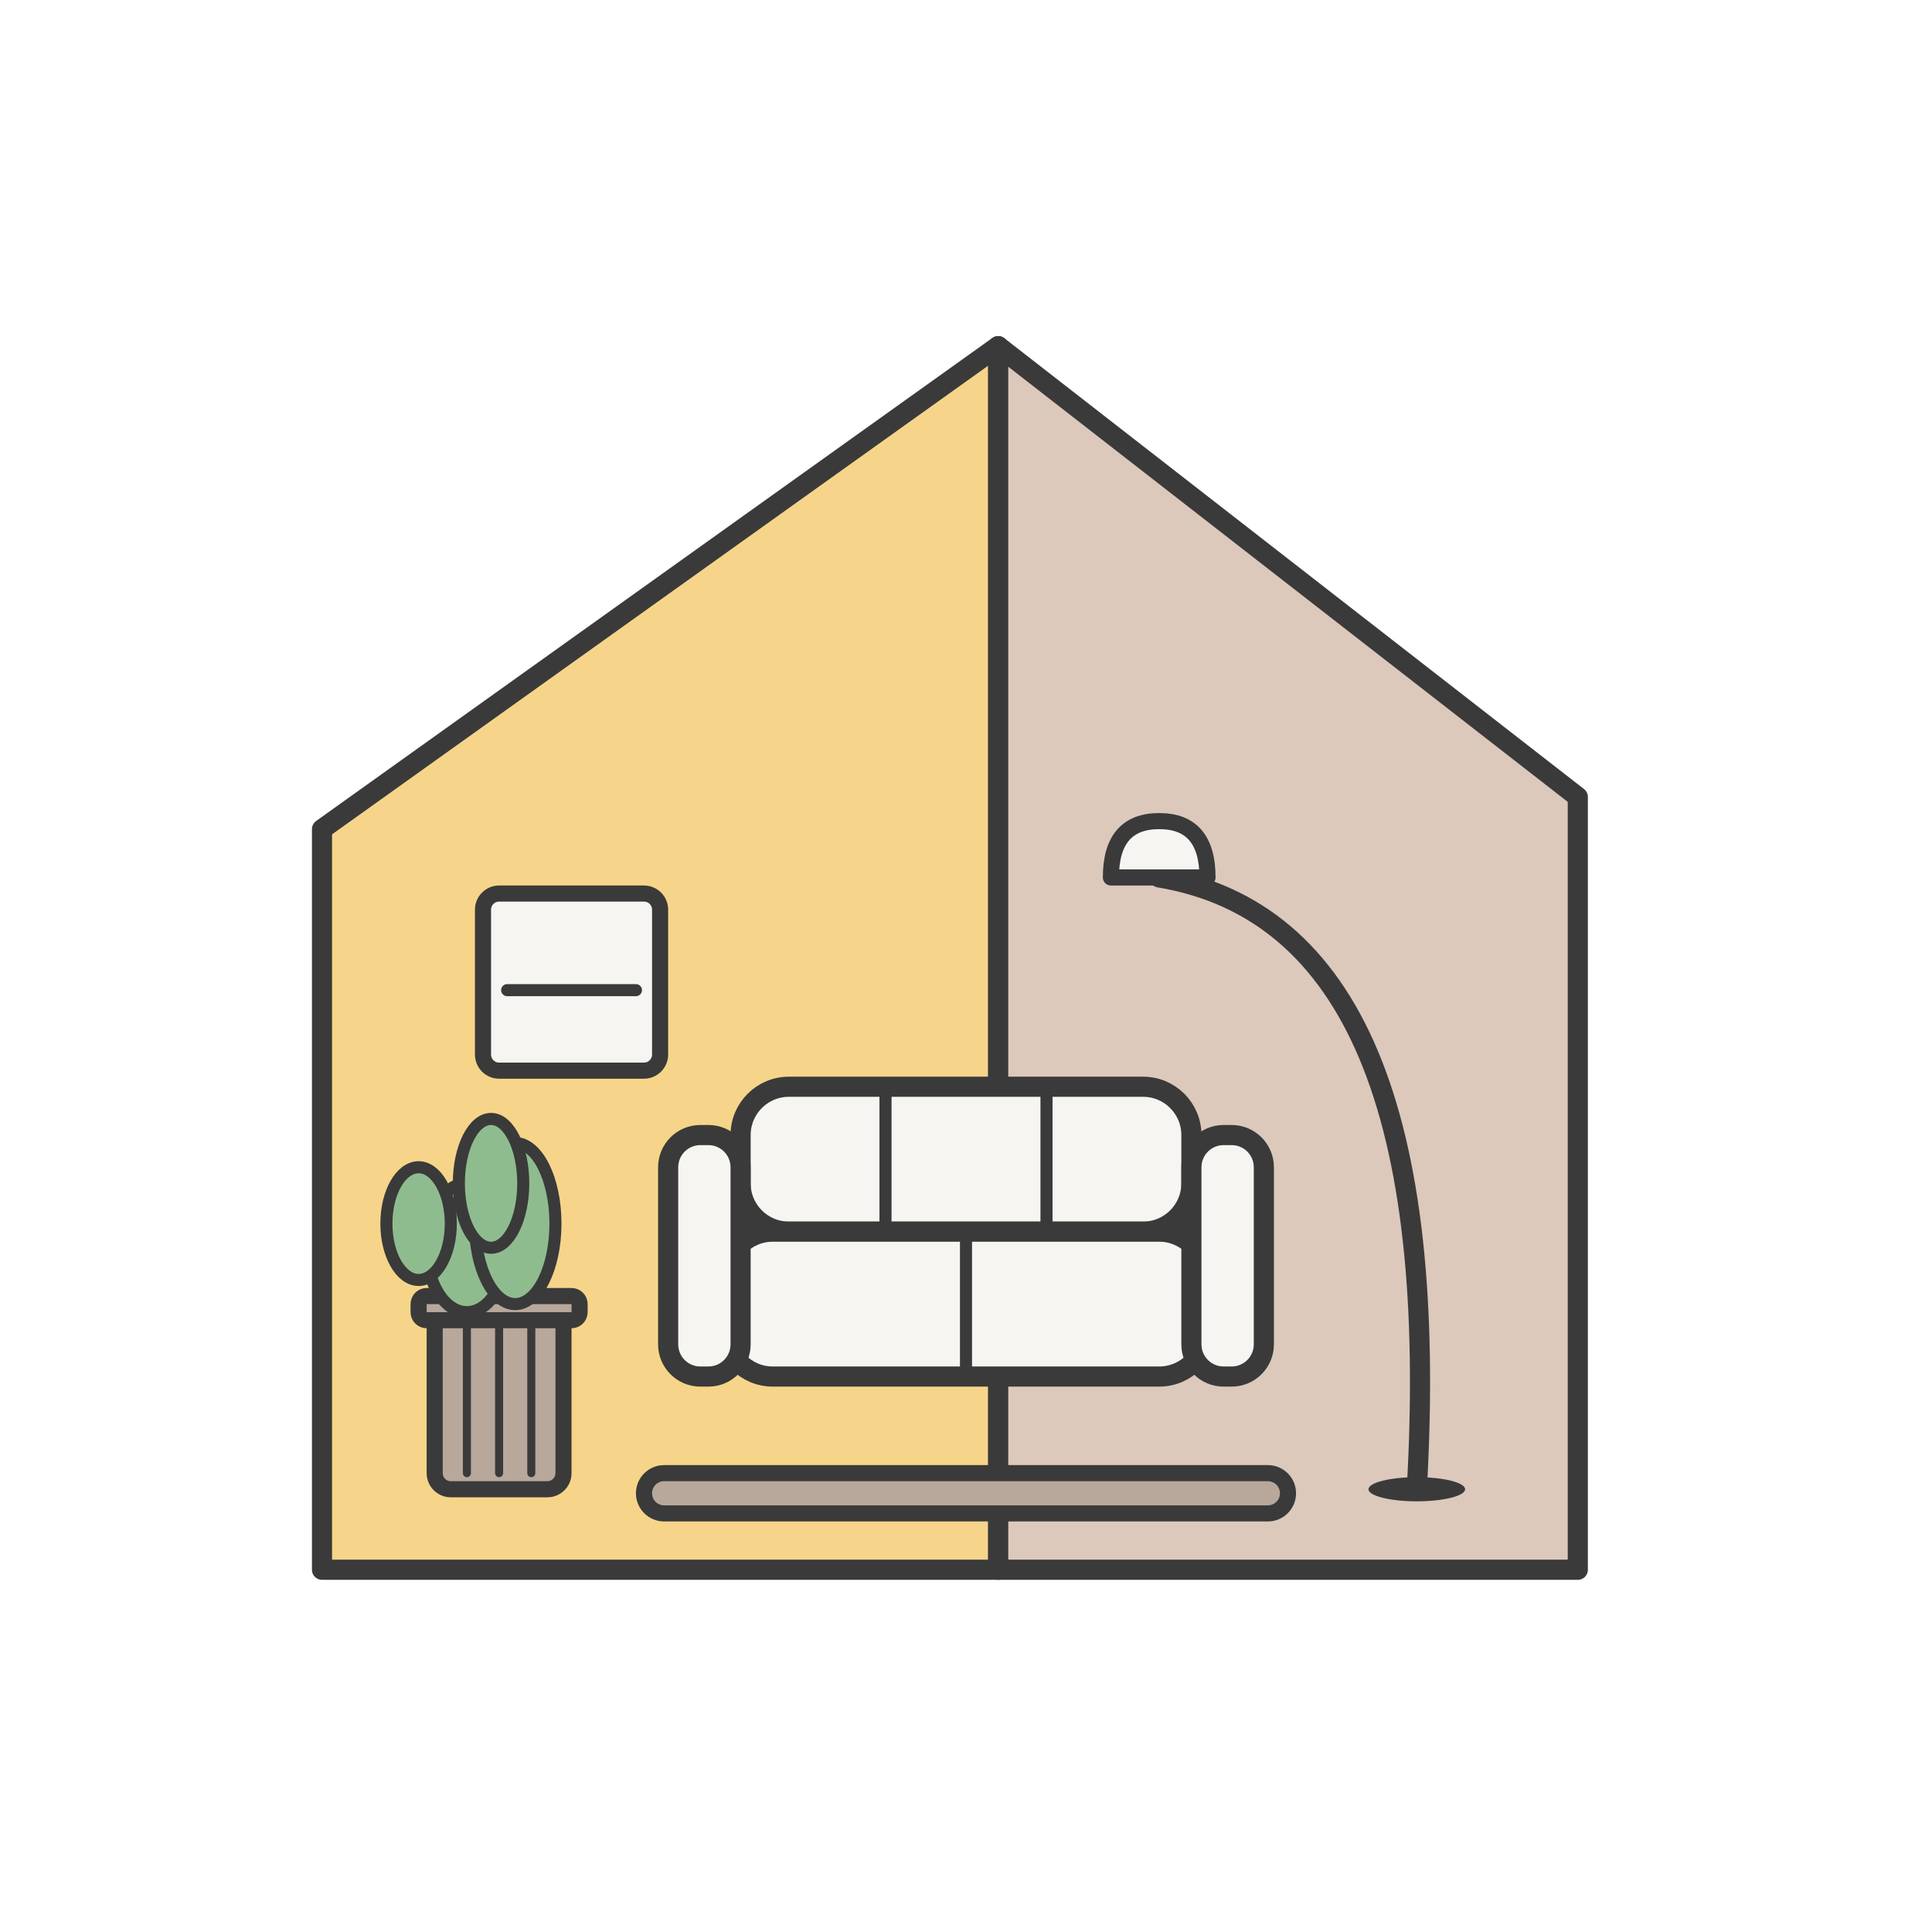
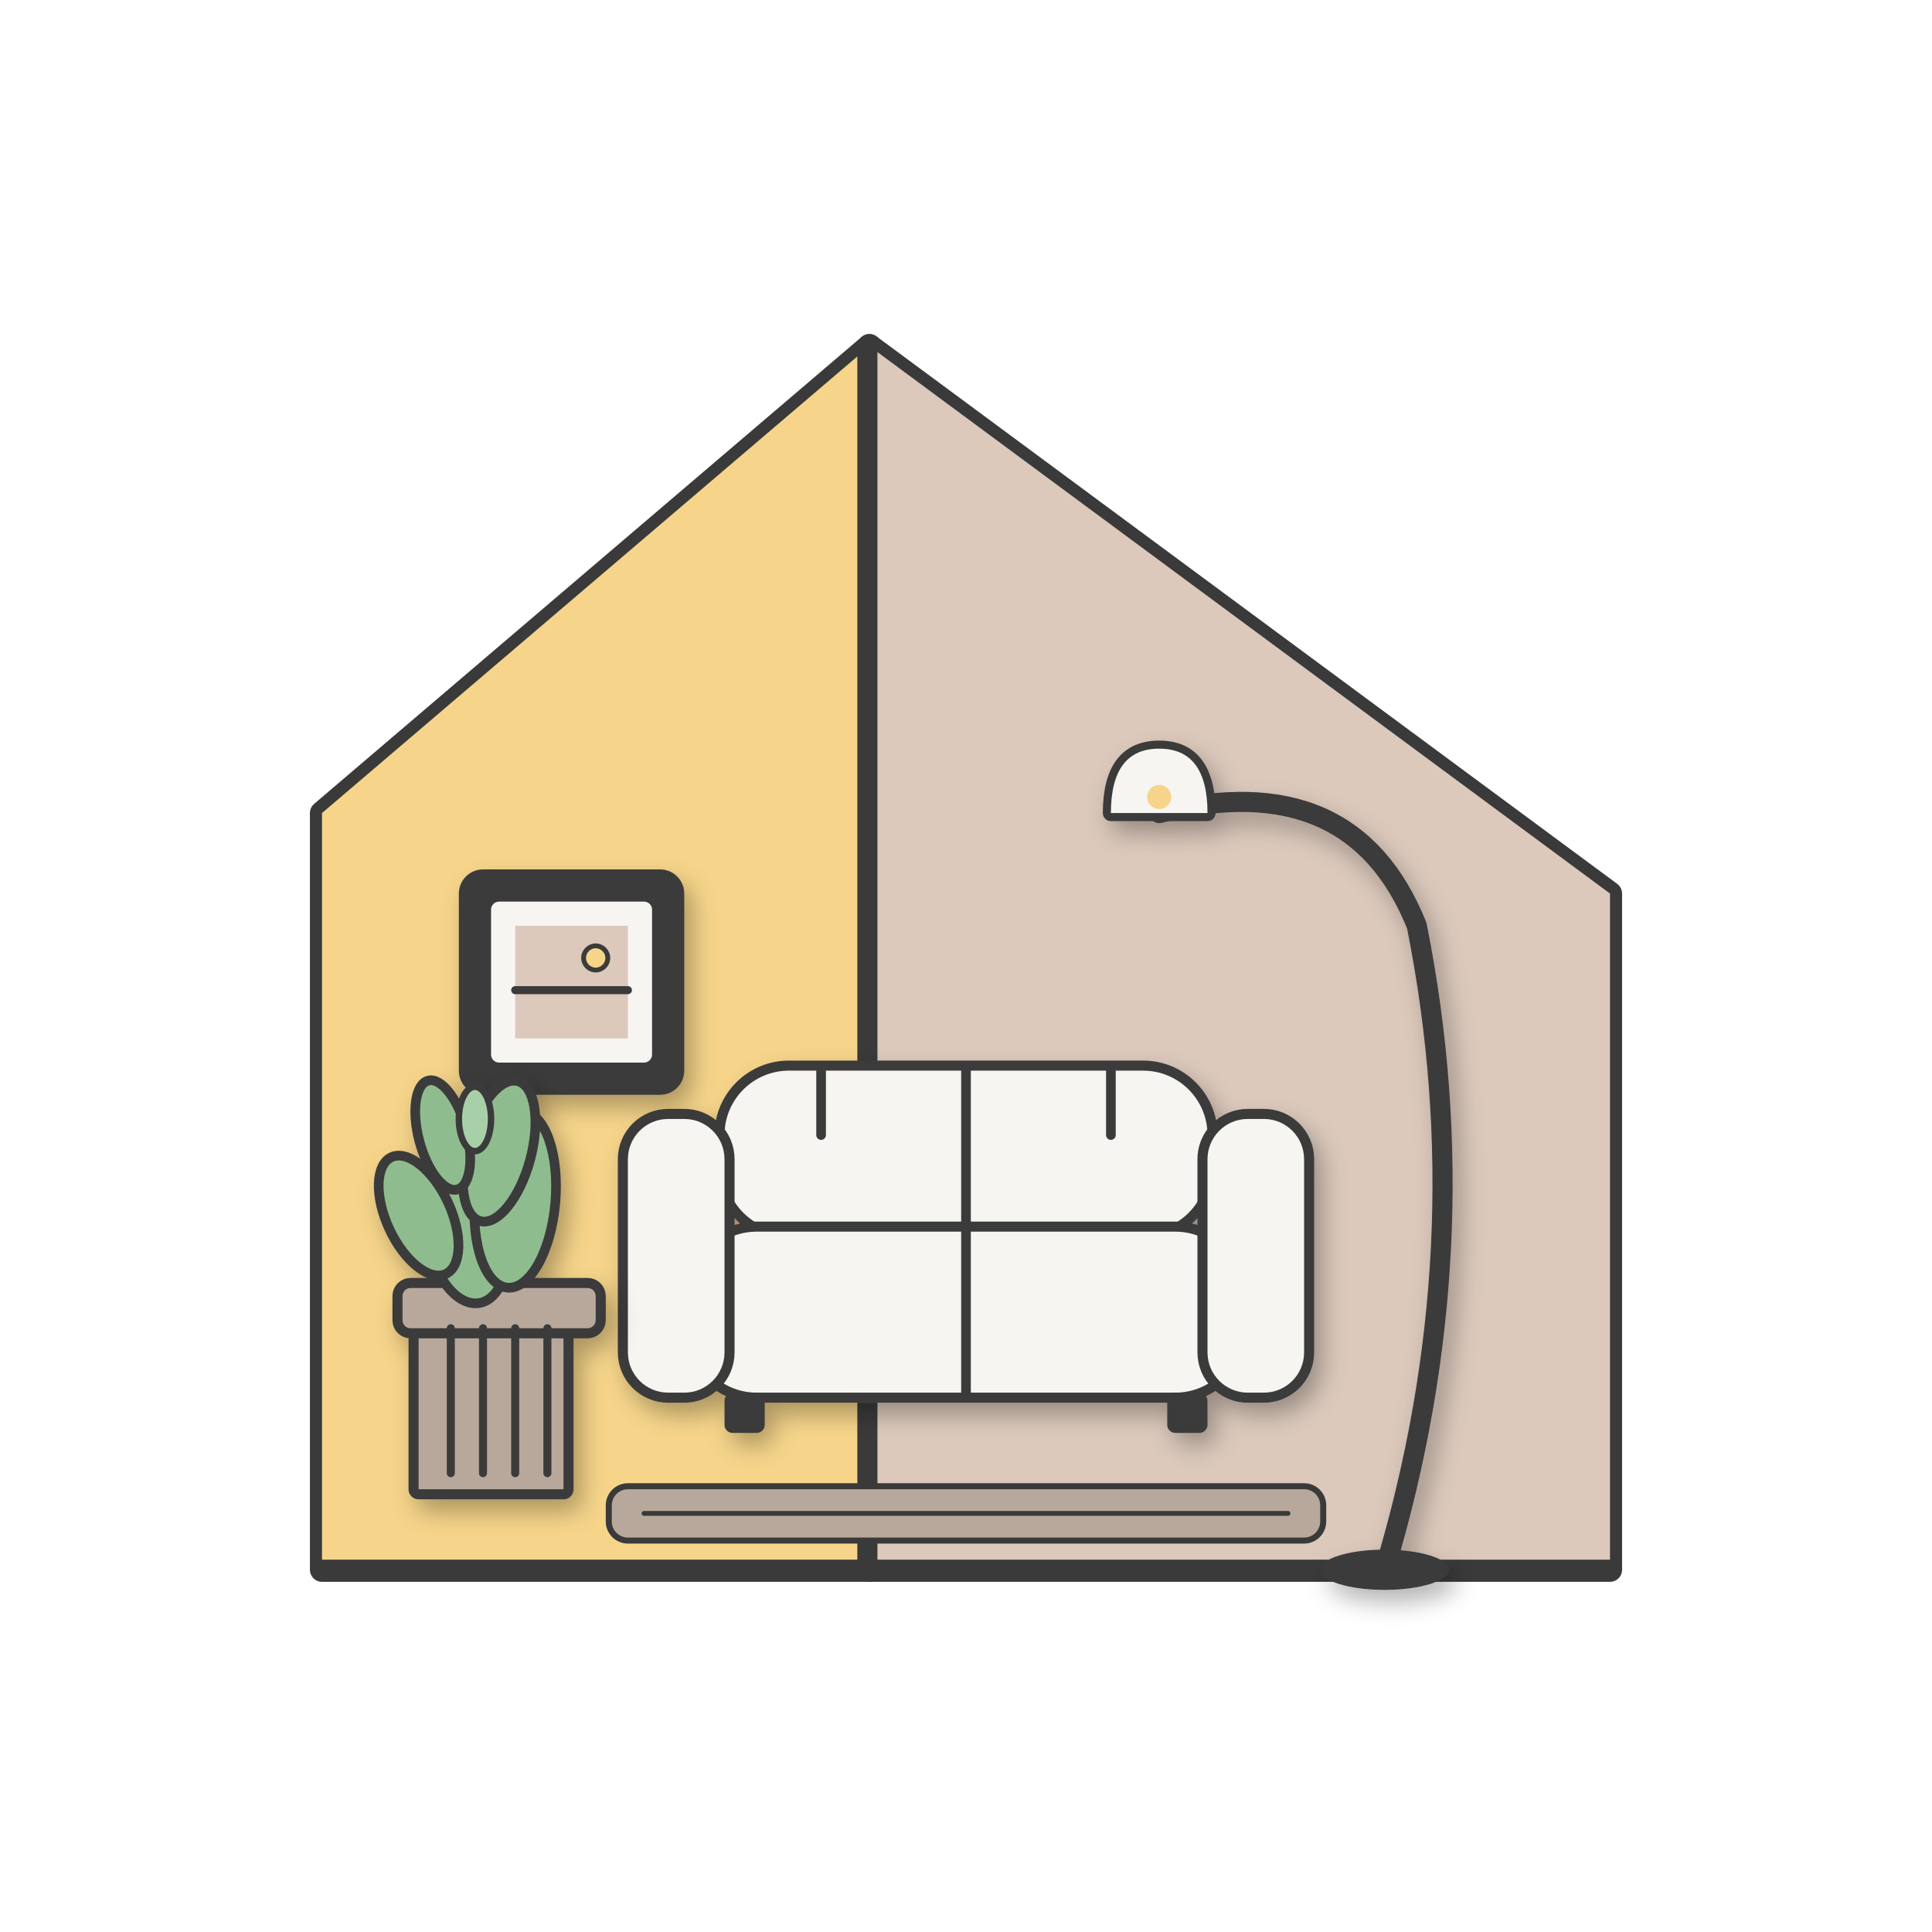
<svg xmlns="http://www.w3.org/2000/svg" viewBox="0 0 240 240" width="240" height="240">
+   <defs>
+     <filter id="softShadow" x="-20%" y="-20%" width="140%" height="140%">
+       <feGaussianBlur in="SourceAlpha" stdDeviation="1.5" />
+       <feOffset dx="1" dy="1.5" />
+       <feComponentTransfer>
+         <feFuncA type="linear" slope="0.3" />
+       </feComponentTransfer>
+       <feMerge>
+         <feMergeNode />
+         <feMergeNode in="SourceGraphic" />
+       </feMerge>
+     </filter>
+   </defs>
  <g transform="translate(120, 115)" stroke-linejoin="round" stroke-linecap="round">
-     <path d="M -80 80 L -80 -12 L 4 -72 L 4 80 Z" fill="#F6D58A" stroke="#3A3A3A" stroke-width="2.5" />
-     <path d="M 4 -72 L 76 -16 L 76 80 L 4 80 Z" fill="#DCC9BC" stroke="#3A3A3A" stroke-width="2.5" />
-     <line x1="4" y1="-72" x2="4" y2="80" stroke="#3A3A3A" stroke-width="2" />
-     <rect x="-40" y="68" width="80" height="5" rx="2.5" fill="#B8A89B" stroke="#3A3A3A" stroke-width="2" />
-     <rect x="-60" y="-4" width="22" height="22" rx="2" fill="#F7F5F2" stroke="#3A3A3A" stroke-width="2" />
-     <line x1="-57" y1="8" x2="-41" y2="8" stroke="#3A3A3A" stroke-width="1.5" />
-     <path d="M 56 70 Q 60 0 24 -6" fill="none" stroke="#3A3A3A" stroke-width="2.5" />
-     <path d="M 18 -6 Q 18 -13 24 -13 Q 30 -13 30 -6 Z" fill="#F7F5F2" stroke="#3A3A3A" stroke-width="2" />
-     <ellipse cx="56" cy="70" rx="6" ry="1.5" fill="#3A3A3A" stroke="none" />
-     <rect x="-28" y="20" width="56" height="18" rx="6" fill="#F7F5F2" stroke="#3A3A3A" stroke-width="2.5" />
-     <line x1="-10" y1="20" x2="-10" y2="38" stroke="#3A3A3A" stroke-width="1.5" />
-     <line x1="10" y1="20" x2="10" y2="38" stroke="#3A3A3A" stroke-width="1.5" />
-     <rect x="-30" y="38" width="60" height="18" rx="6" fill="#F7F5F2" stroke="#3A3A3A" stroke-width="2.5" />
-     <line x1="0" y1="38" x2="0" y2="56" stroke="#3A3A3A" stroke-width="1.5" />
-     <rect x="-37" y="26" width="9" height="30" rx="4" fill="#F7F5F2" stroke="#3A3A3A" stroke-width="2.5" />
-     <rect x="28" y="26" width="9" height="30" rx="4" fill="#F7F5F2" stroke="#3A3A3A" stroke-width="2.5" />
-     <rect x="-66" y="48" width="16" height="22" rx="2" fill="#B8A89B" stroke="#3A3A3A" stroke-width="2" />
-     <line x1="-62" y1="50" x2="-62" y2="68" stroke="#3A3A3A" stroke-width="1" />
-     <line x1="-58" y1="50" x2="-58" y2="68" stroke="#3A3A3A" stroke-width="1" />
-     <line x1="-54" y1="50" x2="-54" y2="68" stroke="#3A3A3A" stroke-width="1" />
-     <rect x="-68" y="46" width="20" height="3" rx="1" fill="#B8A89B" stroke="#3A3A3A" stroke-width="2" />
-     <ellipse cx="-62" cy="40" rx="5" ry="8" fill="#8FBC8F" stroke="#3A3A3A" stroke-width="1.5" />
-     <ellipse cx="-56" cy="37" rx="5" ry="10" fill="#8FBC8F" stroke="#3A3A3A" stroke-width="1.5" />
-     <ellipse cx="-68" cy="37" rx="4" ry="7" fill="#8FBC8F" stroke="#3A3A3A" stroke-width="1.5" />
-     <ellipse cx="-59" cy="32" rx="4" ry="8" fill="#8FBC8F" stroke="#3A3A3A" stroke-width="1.5" />
+     <path d="M -80 80 L -80 -14 L -12 -72 L -12 80 Z" fill="#F6D58A" stroke="#3A3A3A" stroke-width="3" paint-order="stroke fill" />
+     <path d="M -12 -72 L 80 -4 L 80 80 L -12 80 Z" fill="#DCC9BC" stroke="#3A3A3A" stroke-width="3" paint-order="stroke fill" />
+     <line x1="-12" y1="-72" x2="-12" y2="80" stroke="#3A3A3A" stroke-width="2" />
+     <line x1="-80" y1="80" x2="80" y2="80" stroke="#3A3A3A" stroke-width="2.5" />
+     <g filter="url(#softShadow)">
+       <rect x="-62" y="-6" width="26" height="26" rx="2" fill="#3A3A3A" stroke="#3A3A3A" stroke-width="2" paint-order="stroke fill" />
+       <rect x="-59" y="-3" width="20" height="20" rx="1" fill="#F7F5F2" />
+       <rect x="-56" y="0" width="14" height="14" fill="#DCC9BC" />
+       <line x1="-56" y1="8" x2="-42" y2="8" stroke="#3A3A3A" stroke-width="1" />
+       <circle cx="-46" cy="4" r="1.5" fill="#F6D58A" stroke="#3A3A3A" stroke-width="0.6" />
+     </g>
+     <g filter="url(#softShadow)">
+       <path d="M 52 80 Q 64 40 56 0 Q 48 -20 24 -14" fill="none" stroke="#3A3A3A" stroke-width="2.5" stroke-linecap="round" />
+       <path d="M 18 -14 Q 18 -22 24 -22 Q 30 -22 30 -14 Z" fill="#F7F5F2" stroke="#3A3A3A" stroke-width="2" paint-order="stroke fill" />
+       <circle cx="24" cy="-16" r="1.5" fill="#F6D58A" />
+       <ellipse cx="52" cy="80" rx="8" ry="2.5" fill="#3A3A3A" />
+     </g>
+     <rect x="-44" y="70" width="88" height="6" rx="2" fill="#B8A89B" stroke="#3A3A3A" stroke-width="1.5" paint-order="stroke fill" />
+     <line x1="-40" y1="73" x2="40" y2="73" stroke="#3A3A3A" stroke-width="0.6" />
+     <g filter="url(#softShadow)">
+       <rect x="-30" y="18" width="60" height="20" rx="8" fill="#F7F5F2" stroke="#3A3A3A" stroke-width="2.5" paint-order="stroke fill" />
+       <line x1="-18" y1="18" x2="-18" y2="26" stroke="#3A3A3A" stroke-width="1.2" />
+       <line x1="18" y1="18" x2="18" y2="26" stroke="#3A3A3A" stroke-width="1.2" />
+       <line x1="0" y1="18" x2="0" y2="38" stroke="#3A3A3A" stroke-width="1.2" />
+       <line x1="-24" y1="38" x2="24" y2="38" stroke="#3A3A3A" stroke-width="1" />
+       <rect x="-34" y="38" width="68" height="20" rx="8" fill="#F7F5F2" stroke="#3A3A3A" stroke-width="2.5" paint-order="stroke fill" />
+       <line x1="0" y1="38" x2="0" y2="58" stroke="#3A3A3A" stroke-width="1.2" />
+       <rect x="-42" y="24" width="12" height="34" rx="5" fill="#F7F5F2" stroke="#3A3A3A" stroke-width="2.5" paint-order="stroke fill" />
+       <rect x="30" y="24" width="12" height="34" rx="5" fill="#F7F5F2" stroke="#3A3A3A" stroke-width="2.5" paint-order="stroke fill" />
+       <rect x="-30" y="58" width="5" height="5" rx="1" fill="#3A3A3A" />
+       <rect x="25" y="58" width="5" height="5" rx="1" fill="#3A3A3A" />
+     </g>
+     <g filter="url(#softShadow)">
+       <path d="M -68 48 L -68 70 L -50 70 L -50 48 Z" fill="#B8A89B" stroke="#3A3A3A" stroke-width="2.5" paint-order="stroke fill" />
+       <rect x="-70" y="45" width="24" height="5" rx="1" fill="#B8A89B" stroke="#3A3A3A" stroke-width="2.5" paint-order="stroke fill" />
+       <line x1="-64" y1="50" x2="-64" y2="68" stroke="#3A3A3A" stroke-width="1" />
+       <line x1="-60" y1="50" x2="-60" y2="68" stroke="#3A3A3A" stroke-width="1" />
+       <line x1="-56" y1="50" x2="-56" y2="68" stroke="#3A3A3A" stroke-width="1" />
+       <line x1="-52" y1="50" x2="-52" y2="68" stroke="#3A3A3A" stroke-width="1" />
+       <ellipse cx="-62" cy="38" rx="5" ry="9" fill="#8FBC8F" stroke="#3A3A3A" stroke-width="1.2" transform="rotate(-10 -62 38)" />
+       <ellipse cx="-56" cy="34" rx="5" ry="11" fill="#8FBC8F" stroke="#3A3A3A" stroke-width="1.2" transform="rotate(5 -56 34)" />
+       <ellipse cx="-68" cy="36" rx="4" ry="8" fill="#8FBC8F" stroke="#3A3A3A" stroke-width="1.2" transform="rotate(-25 -68 36)" />
+       <ellipse cx="-58" cy="28" rx="4" ry="9" fill="#8FBC8F" stroke="#3A3A3A" stroke-width="1.2" transform="rotate(15 -58 28)" />
+       <ellipse cx="-65" cy="26" rx="3" ry="7" fill="#8FBC8F" stroke="#3A3A3A" stroke-width="1.2" transform="rotate(-15 -65 26)" />
+       <ellipse cx="-61" cy="24" rx="2" ry="4" fill="#A8D0A8" stroke="#3A3A3A" stroke-width="0.8" />
+     </g>
  </g>
</svg>
